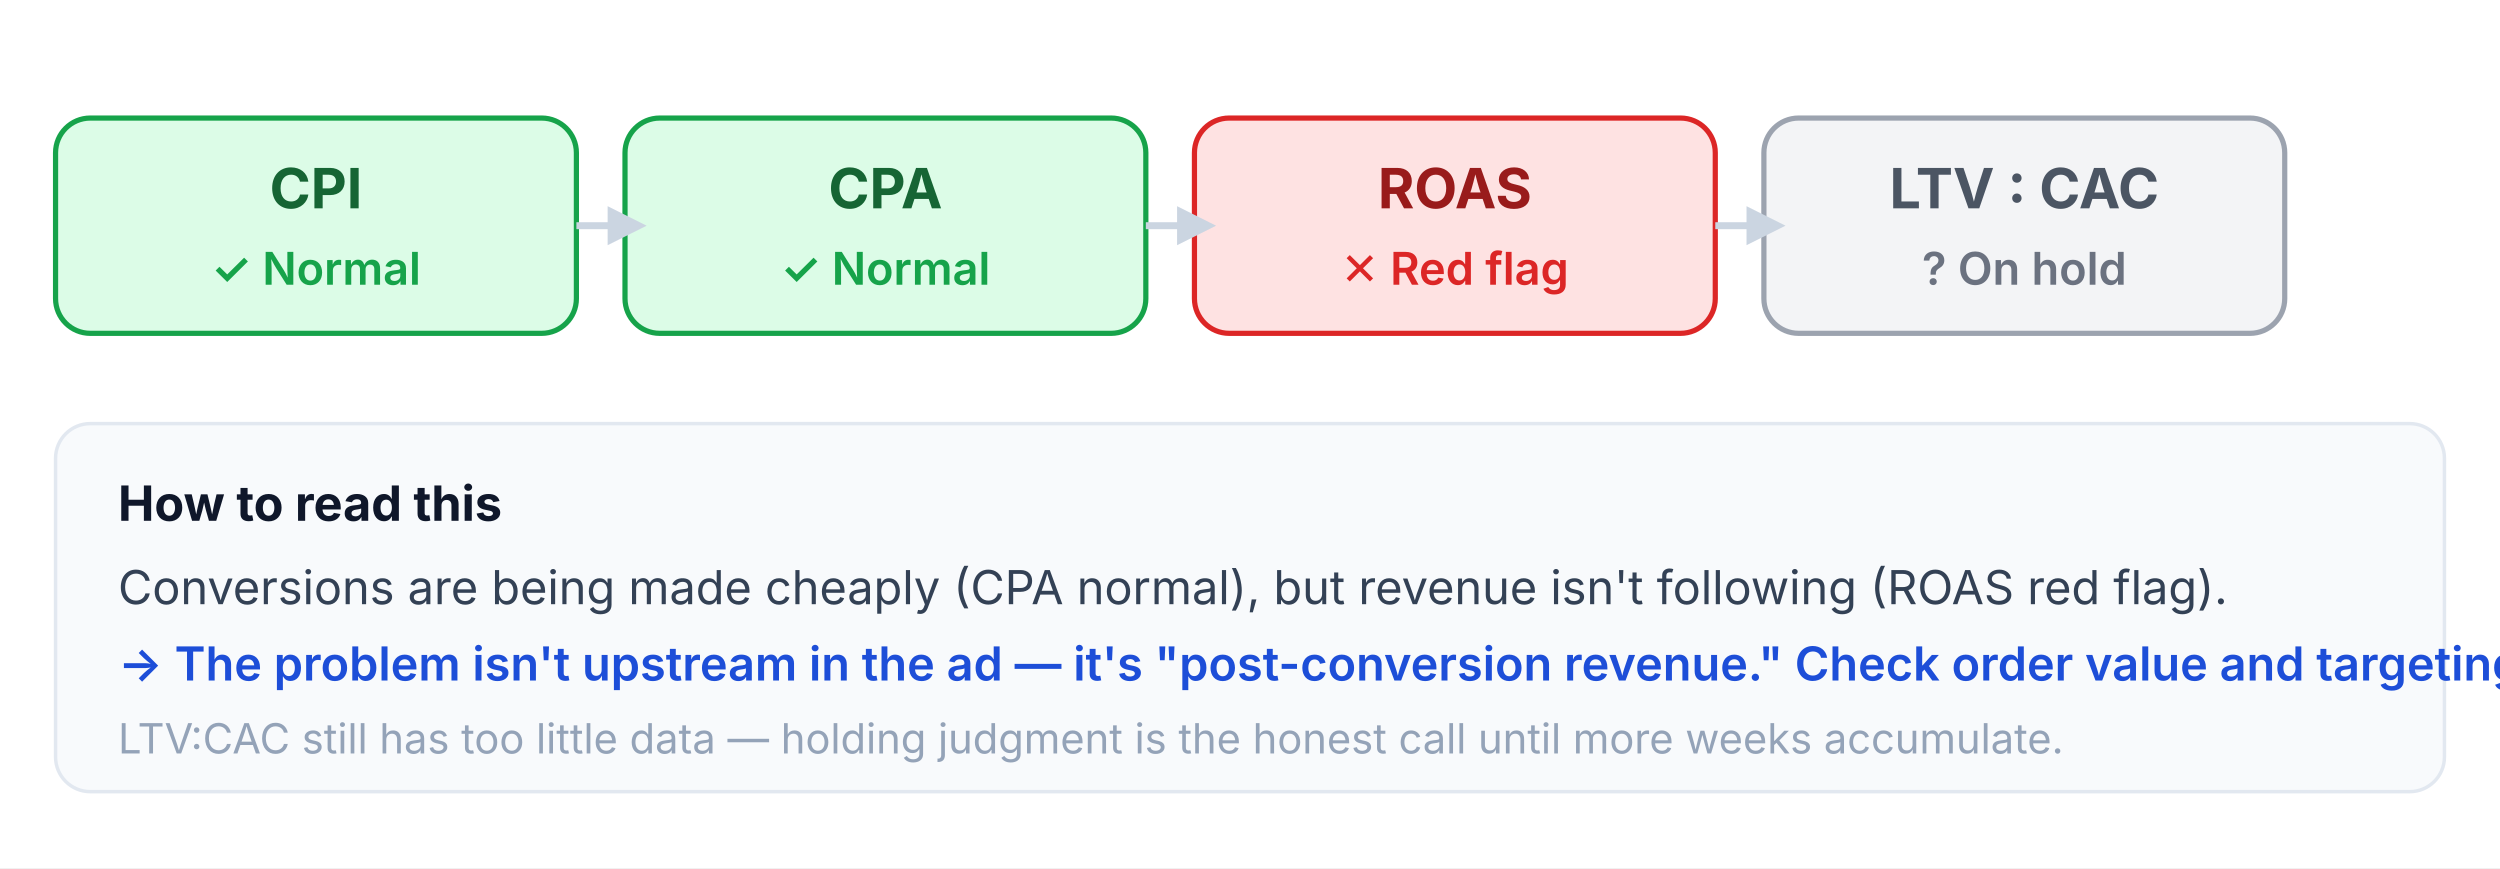
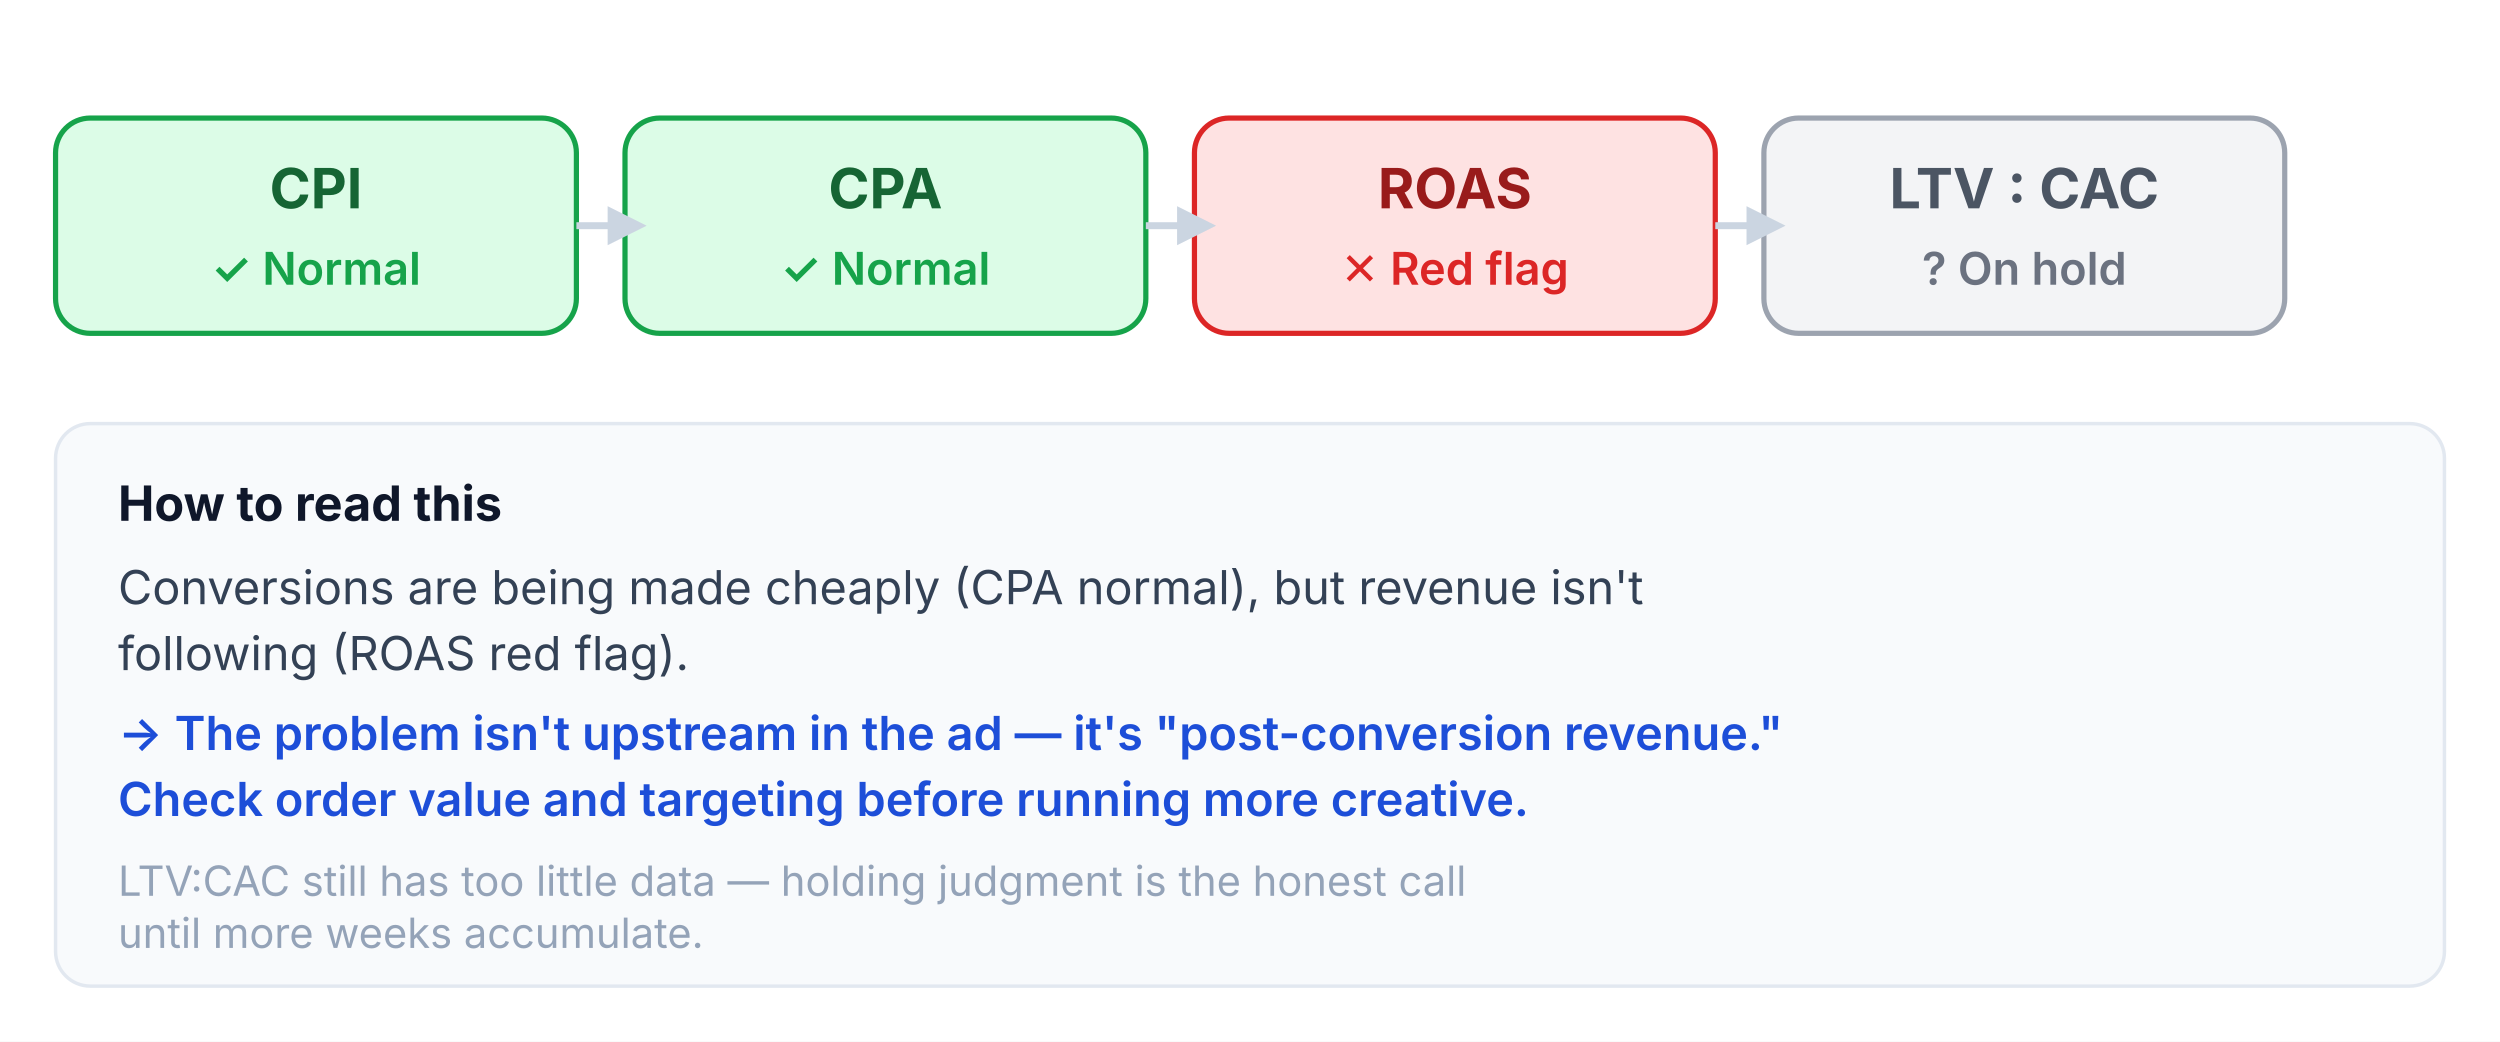
- <svg xmlns="http://www.w3.org/2000/svg" viewBox="0 0 720 250" font-family="'Inter','Helvetica Neue',Arial,sans-serif">
-   <rect x="0" y="0" width="720" height="250" fill="#ffffff" />
+ <svg xmlns="http://www.w3.org/2000/svg" viewBox="0 0 720 300" font-family="'Inter','Helvetica Neue',Arial,sans-serif">
+   <rect x="0" y="0" width="720" height="300" fill="#ffffff" />
  <rect x="16" y="34" width="150" height="62" rx="10" fill="#DCFCE7" stroke="#16A34A" stroke-width="1.5" />
  <text x="91" y="60" fill="#166534" font-size="16" font-weight="700" text-anchor="middle">CPI</text>
  <text x="91" y="82" fill="#16A34A" font-size="13" font-weight="600" text-anchor="middle">✓ Normal</text>
  <rect x="180" y="34" width="150" height="62" rx="10" fill="#DCFCE7" stroke="#16A34A" stroke-width="1.5" />
  <text x="255" y="60" fill="#166534" font-size="16" font-weight="700" text-anchor="middle">CPA</text>
  <text x="255" y="82" fill="#16A34A" font-size="13" font-weight="600" text-anchor="middle">✓ Normal</text>
  <rect x="344" y="34" width="150" height="62" rx="10" fill="#FEE2E2" stroke="#DC2626" stroke-width="1.5" />
  <text x="419" y="60" fill="#991B1B" font-size="16" font-weight="700" text-anchor="middle">ROAS</text>
  <text x="419" y="82" fill="#DC2626" font-size="13" font-weight="600" text-anchor="middle">✕ Red flag</text>
  <rect x="508" y="34" width="150" height="62" rx="10" fill="#F3F4F6" stroke="#9CA3AF" stroke-width="1.5" />
  <text x="583" y="60" fill="#4B5563" font-size="16" font-weight="700" text-anchor="middle">LTV : CAC</text>
  <text x="583" y="82" fill="#6B7280" font-size="13" font-weight="600" text-anchor="middle">? On hold</text>
  <g stroke="#CBD5E1" stroke-width="2" fill="#CBD5E1">
    <line x1="166" y1="65" x2="176" y2="65" />
    <polygon points="176,61 184,65 176,69" />
    <line x1="330" y1="65" x2="340" y2="65" />
    <polygon points="340,61 348,65 340,69" />
    <line x1="494" y1="65" x2="504" y2="65" />
    <polygon points="504,61 512,65 504,69" />
  </g>
-   <rect x="16" y="122" width="688" height="106" rx="10" fill="#F8FAFC" stroke="#E2E8F0" />
+   <rect x="16" y="122" width="688" height="162" rx="10" fill="#F8FAFC" stroke="#E2E8F0" />
  <text x="34" y="150" fill="#0F172A" font-size="14" font-weight="700">How to read this</text>
-   <text x="34" y="174" fill="#334155" font-size="13.5">Conversions are being made cheaply (CPA normal), but revenue isn't following (ROAS red flag).</text>
-   <text x="34" y="196" fill="#1D4ED8" font-size="13.5" font-weight="600">→ The problem isn't upstream in the ad — it's "post-conversion revenue." Check order value and targeting before running more creative.</text>
-   <text x="34" y="217" fill="#94A3B8" font-size="12">LTV:CAC still has too little data — holding judgment is the honest call until more weeks accumulate.</text>
+   <text x="34" y="174" fill="#334155" font-size="13.5">Conversions are being made cheaply (CPA normal), but revenue isn't</text>
+   <text x="34" y="193" fill="#334155" font-size="13.5">following (ROAS red flag).</text>
+   <text x="34" y="216" fill="#1D4ED8" font-size="13.5" font-weight="600">→ The problem isn't upstream in the ad — it's "post-conversion revenue."</text>
+   <text x="34" y="235" fill="#1D4ED8" font-size="13.5" font-weight="600">Check order value and targeting before running more creative.</text>
+   <text x="34" y="258" fill="#94A3B8" font-size="12">LTV:CAC still has too little data — holding judgment is the honest call</text>
+   <text x="34" y="273" fill="#94A3B8" font-size="12">until more weeks accumulate.</text>
</svg>
